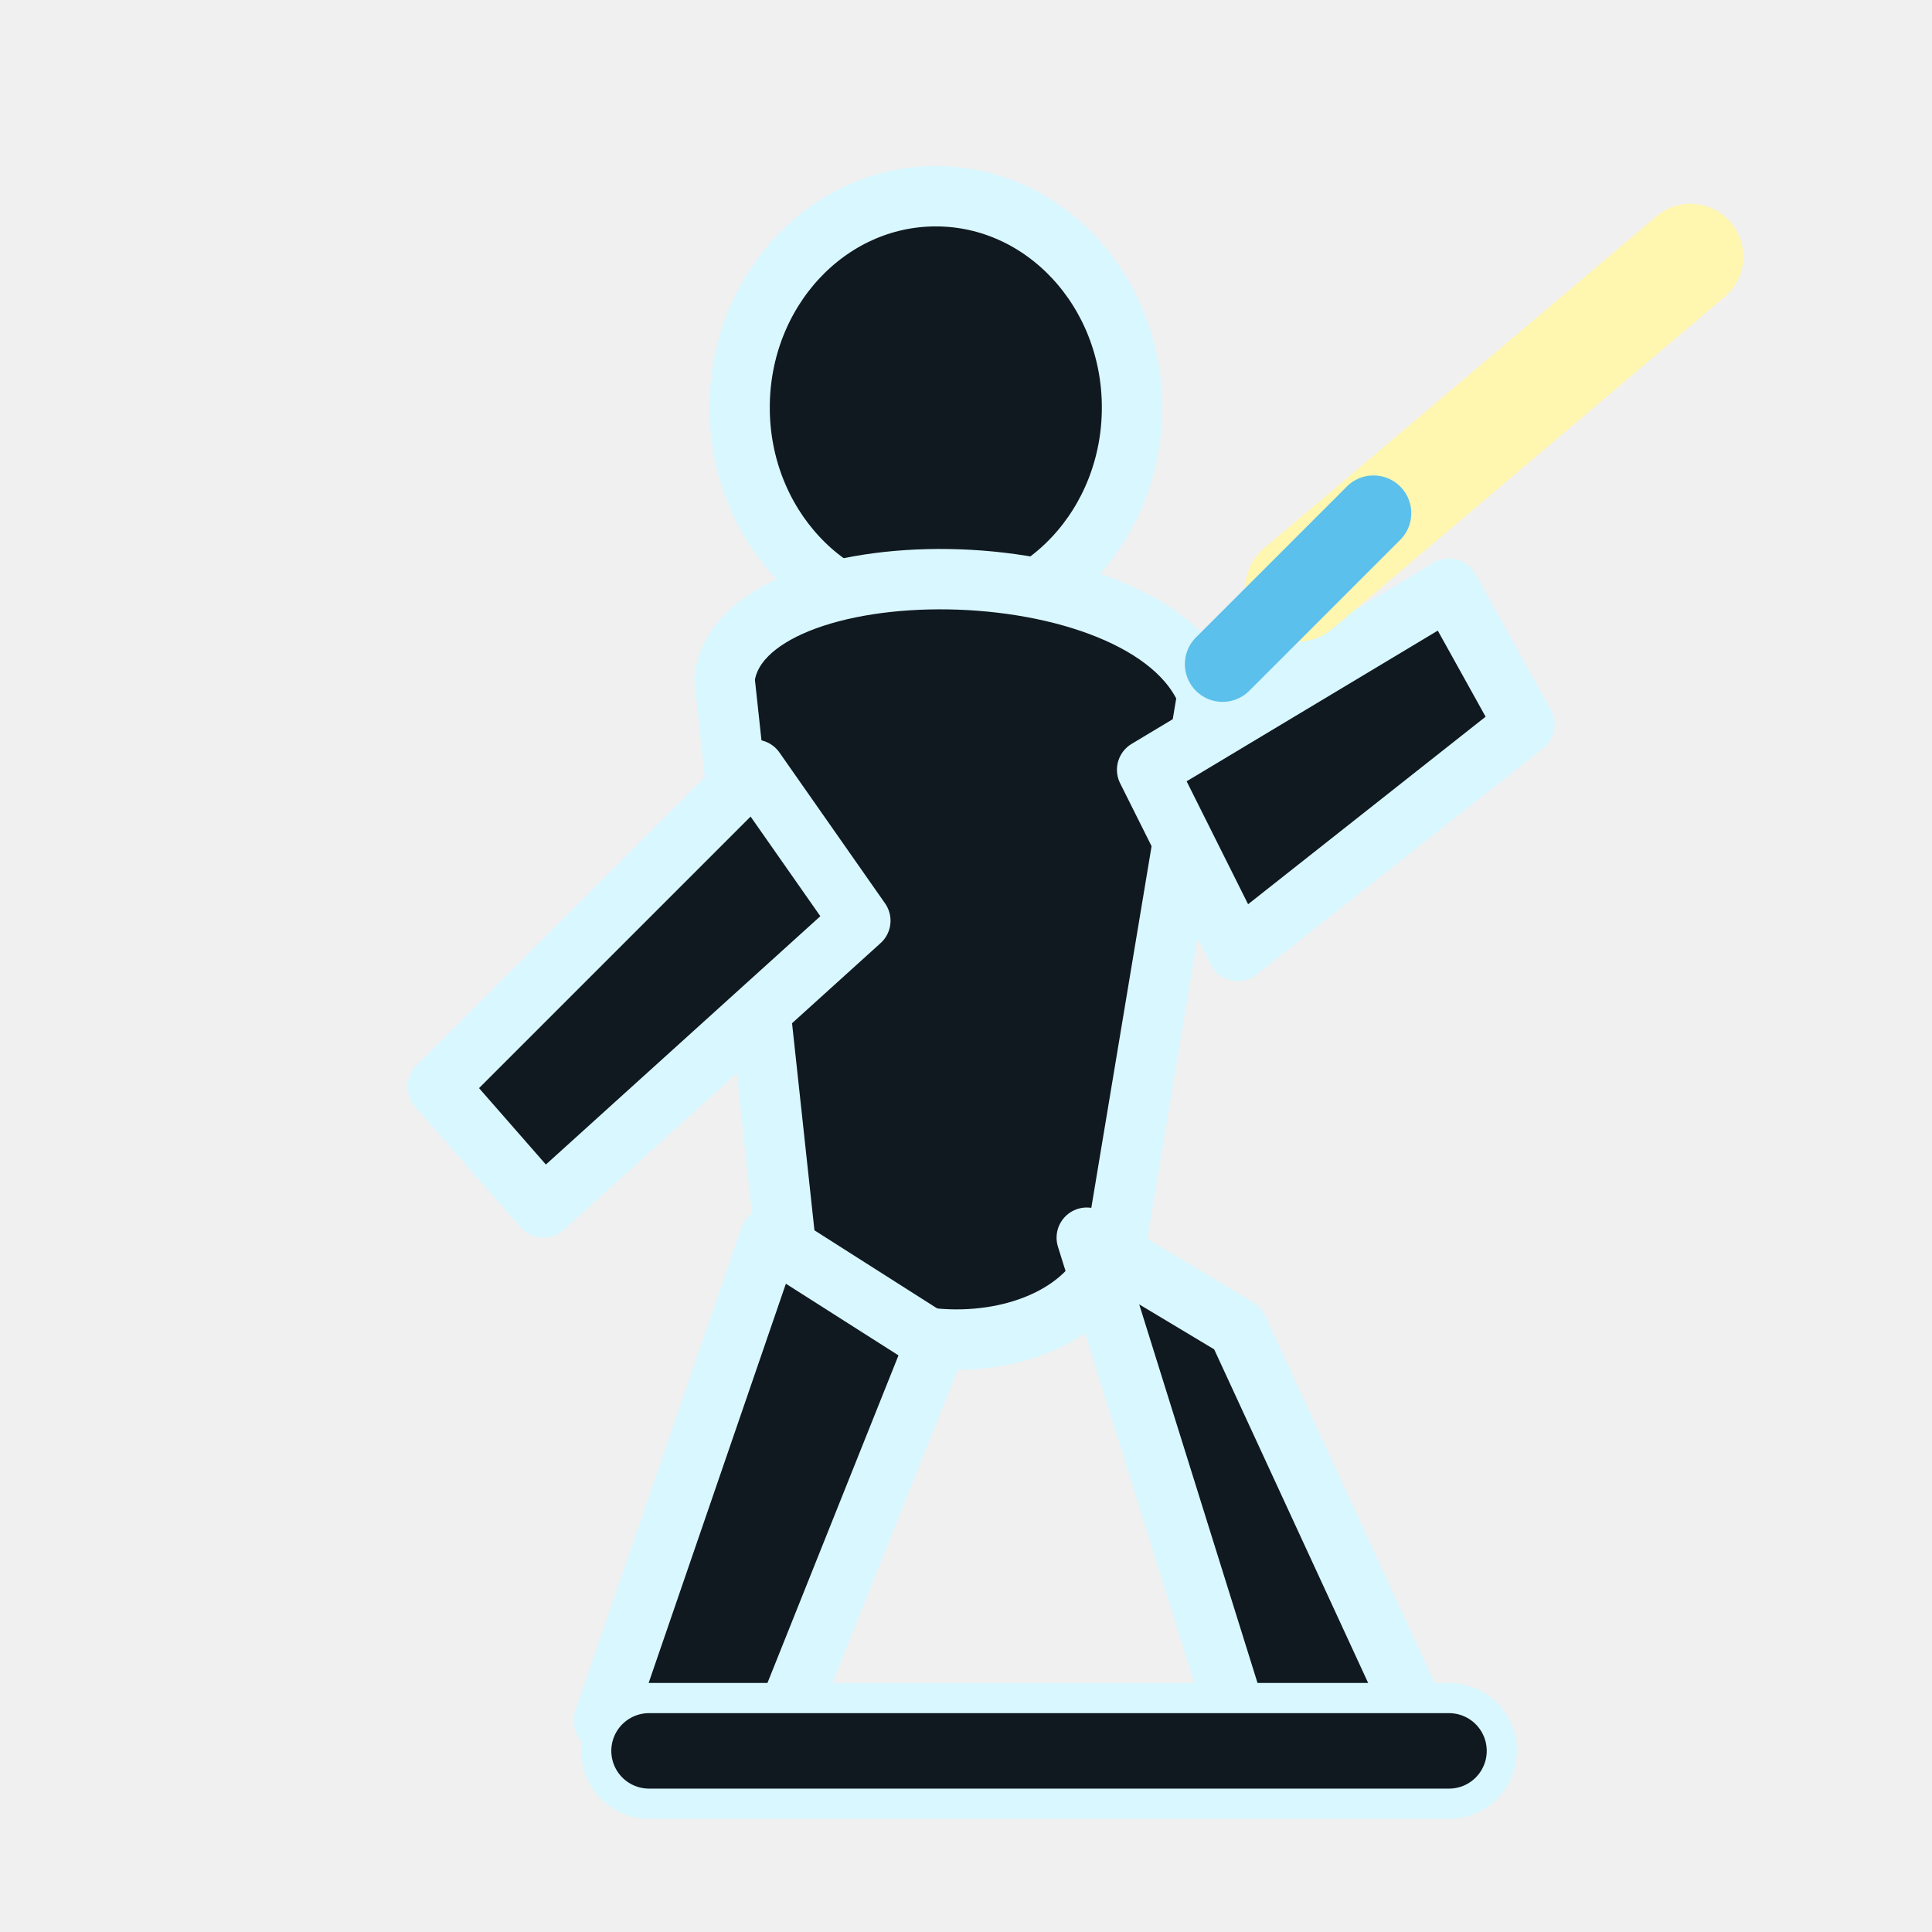
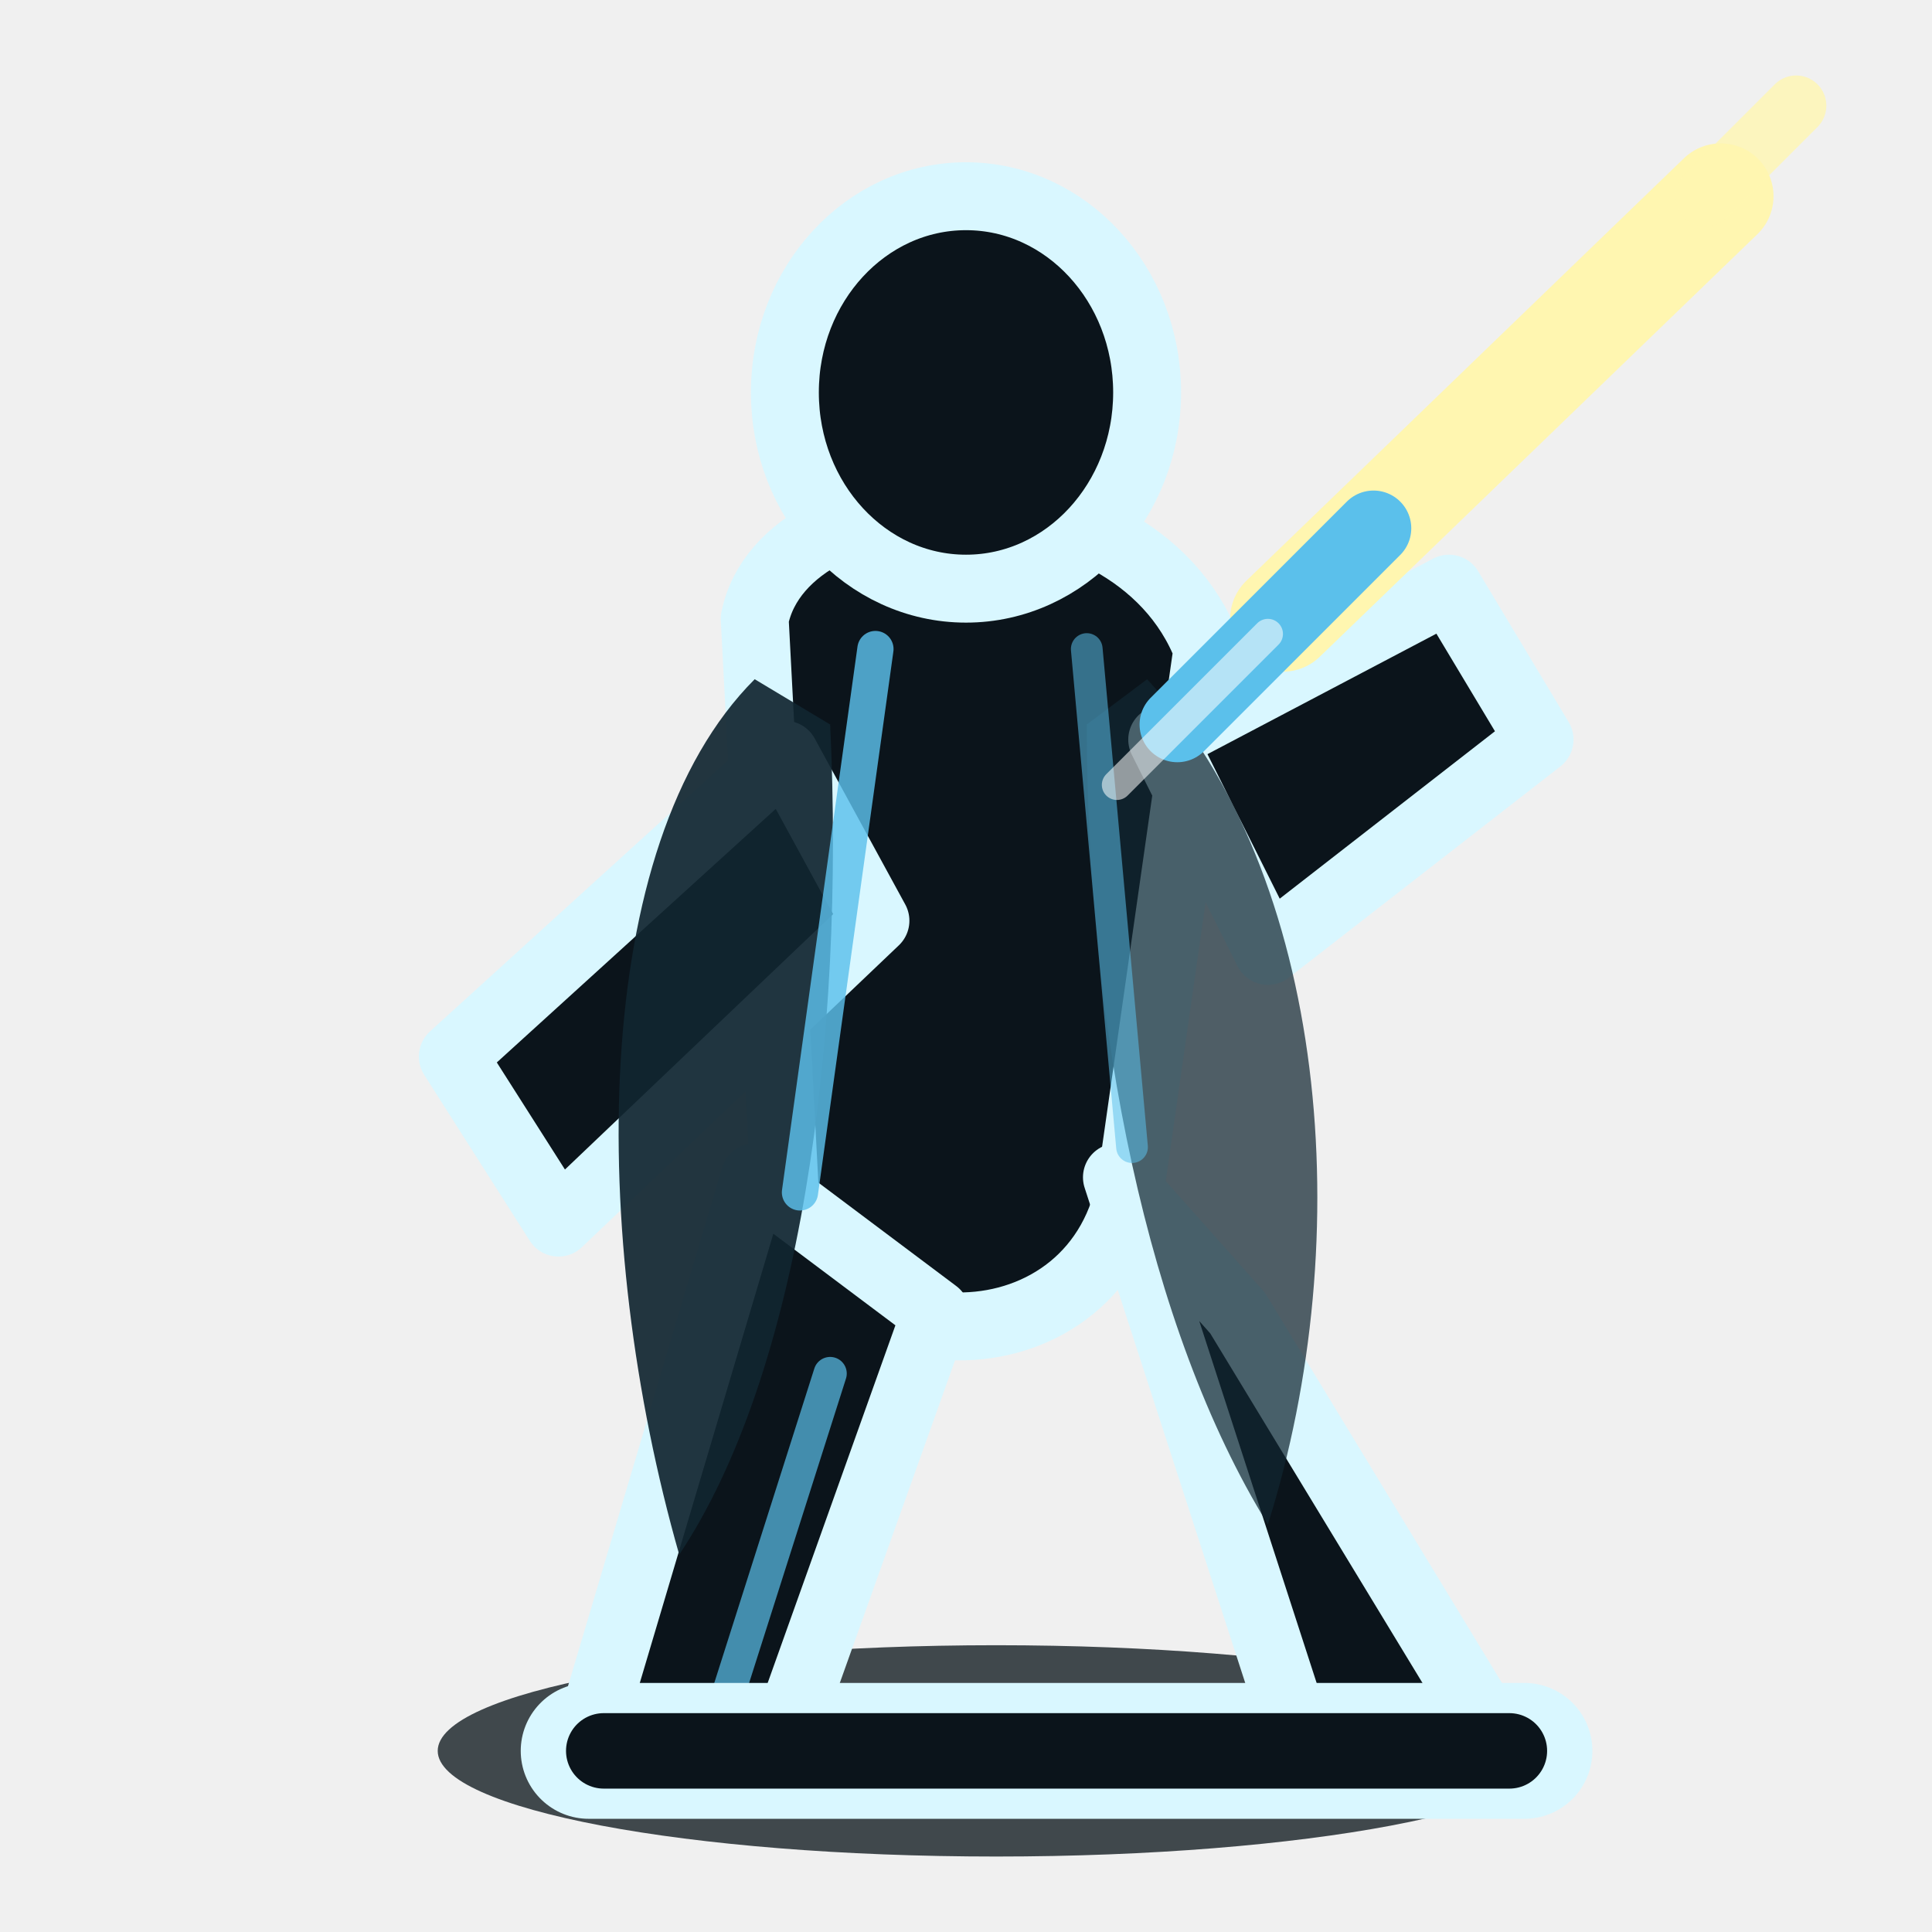
<svg xmlns="http://www.w3.org/2000/svg" width="128" height="128" viewBox="0 0 128 128">
  <rect width="128" height="128" fill="none" />
-   <g stroke="#d9f7ff" stroke-width="4" stroke-linejoin="round" stroke-linecap="round">
-     <ellipse cx="62" cy="27" rx="13" ry="14" fill="#101820" />
-     <path d="M48 45 C49 36 76 36 80 46 L74 82 C72 91 55 91 52 82 Z" fill="#101820" />
-     <path d="M51 82 L40 114 L52 114 L62 89 Z" fill="#101820" />
-     <path d="M72 82 L82 114 L94 114 L82 88 Z" fill="#101820" />
-     <path d="M50 51 L29 72 L36 80 L57 61 Z" fill="#101820" />
-     <path d="M76 51 L96 39 L101 48 L82 63 Z" fill="#101820" />
+   <ellipse cx="66" cy="116" rx="37" ry="7" fill="#061016" opacity="0.75" />
+   <g stroke="#d9f7ff" stroke-width="4.5" stroke-linejoin="round" stroke-linecap="round">
+     <path d="M50 41 C52 31 75 30 80 43 L75 78 C73 91 55 91 52 79 Z" fill="#0b141b" />
+     <ellipse cx="64" cy="26" rx="12" ry="13" fill="#0b141b" />
+     <path d="M50 78 L39 115 L52 115 L62 87 Z" fill="#0b141b" />
+     <path d="M74 78 L86 115 L99 115 L82 87 Z" fill="#0b141b" />
+     <path d="M52 50 L30 70 L37 81 L58 61 Z" fill="#0b141b" />
+     <path d="M77 49 L96 39 L102 49 L84 63 Z" fill="#0b141b" />
  </g>
-   <path d="M86 39 L112 17" stroke="#fff6b0" stroke-width="7" stroke-linecap="round" />
-   <path d="M81 44 L91 34" stroke="#5bc0eb" stroke-width="5" stroke-linecap="round" />
-   <path d="M43 116 H96" stroke="#d9f7ff" stroke-width="9" stroke-linecap="round" />
-   <path d="M43 116 H96" stroke="#101820" stroke-width="5" stroke-linecap="round" />
+   <path d="M50 45 C39 56 39 82 45 103 C53 91 56 69 55 48 Z" fill="#102530" opacity="0.92" />
+   <path d="M76 45 C88 58 90 82 84 101 C76 88 72 68 72 48 Z" fill="#102530" opacity="0.72" />
+   <path d="M58 43 L53 79" stroke="#5bc0eb" stroke-width="2.4" stroke-linecap="round" opacity="0.82" />
+   <path d="M72 43 L75 76" stroke="#5bc0eb" stroke-width="2.1" stroke-linecap="round" opacity="0.54" />
+   <path d="M55 91 L48 113" stroke="#5bc0eb" stroke-width="2.2" stroke-linecap="round" opacity="0.7" />
+   <path d="M85 41 L114 13" stroke="#fff6b0" stroke-width="7" stroke-linecap="round" />
+   <path d="M113 13 L119 7" stroke="#fff6b0" stroke-width="4" stroke-linecap="round" opacity="0.78" />
+   <path d="M78 48 L91 35" stroke="#5bc0eb" stroke-width="5" stroke-linecap="round" />
+   <path d="M74 52 L84 42" stroke="#ffffff" stroke-width="2" stroke-linecap="round" opacity="0.55" />
+   <path d="M39 116 H101" stroke="#d9f7ff" stroke-width="9" stroke-linecap="round" />
+   <path d="M40 116 H100" stroke="#0b141b" stroke-width="5" stroke-linecap="round" />
</svg>
